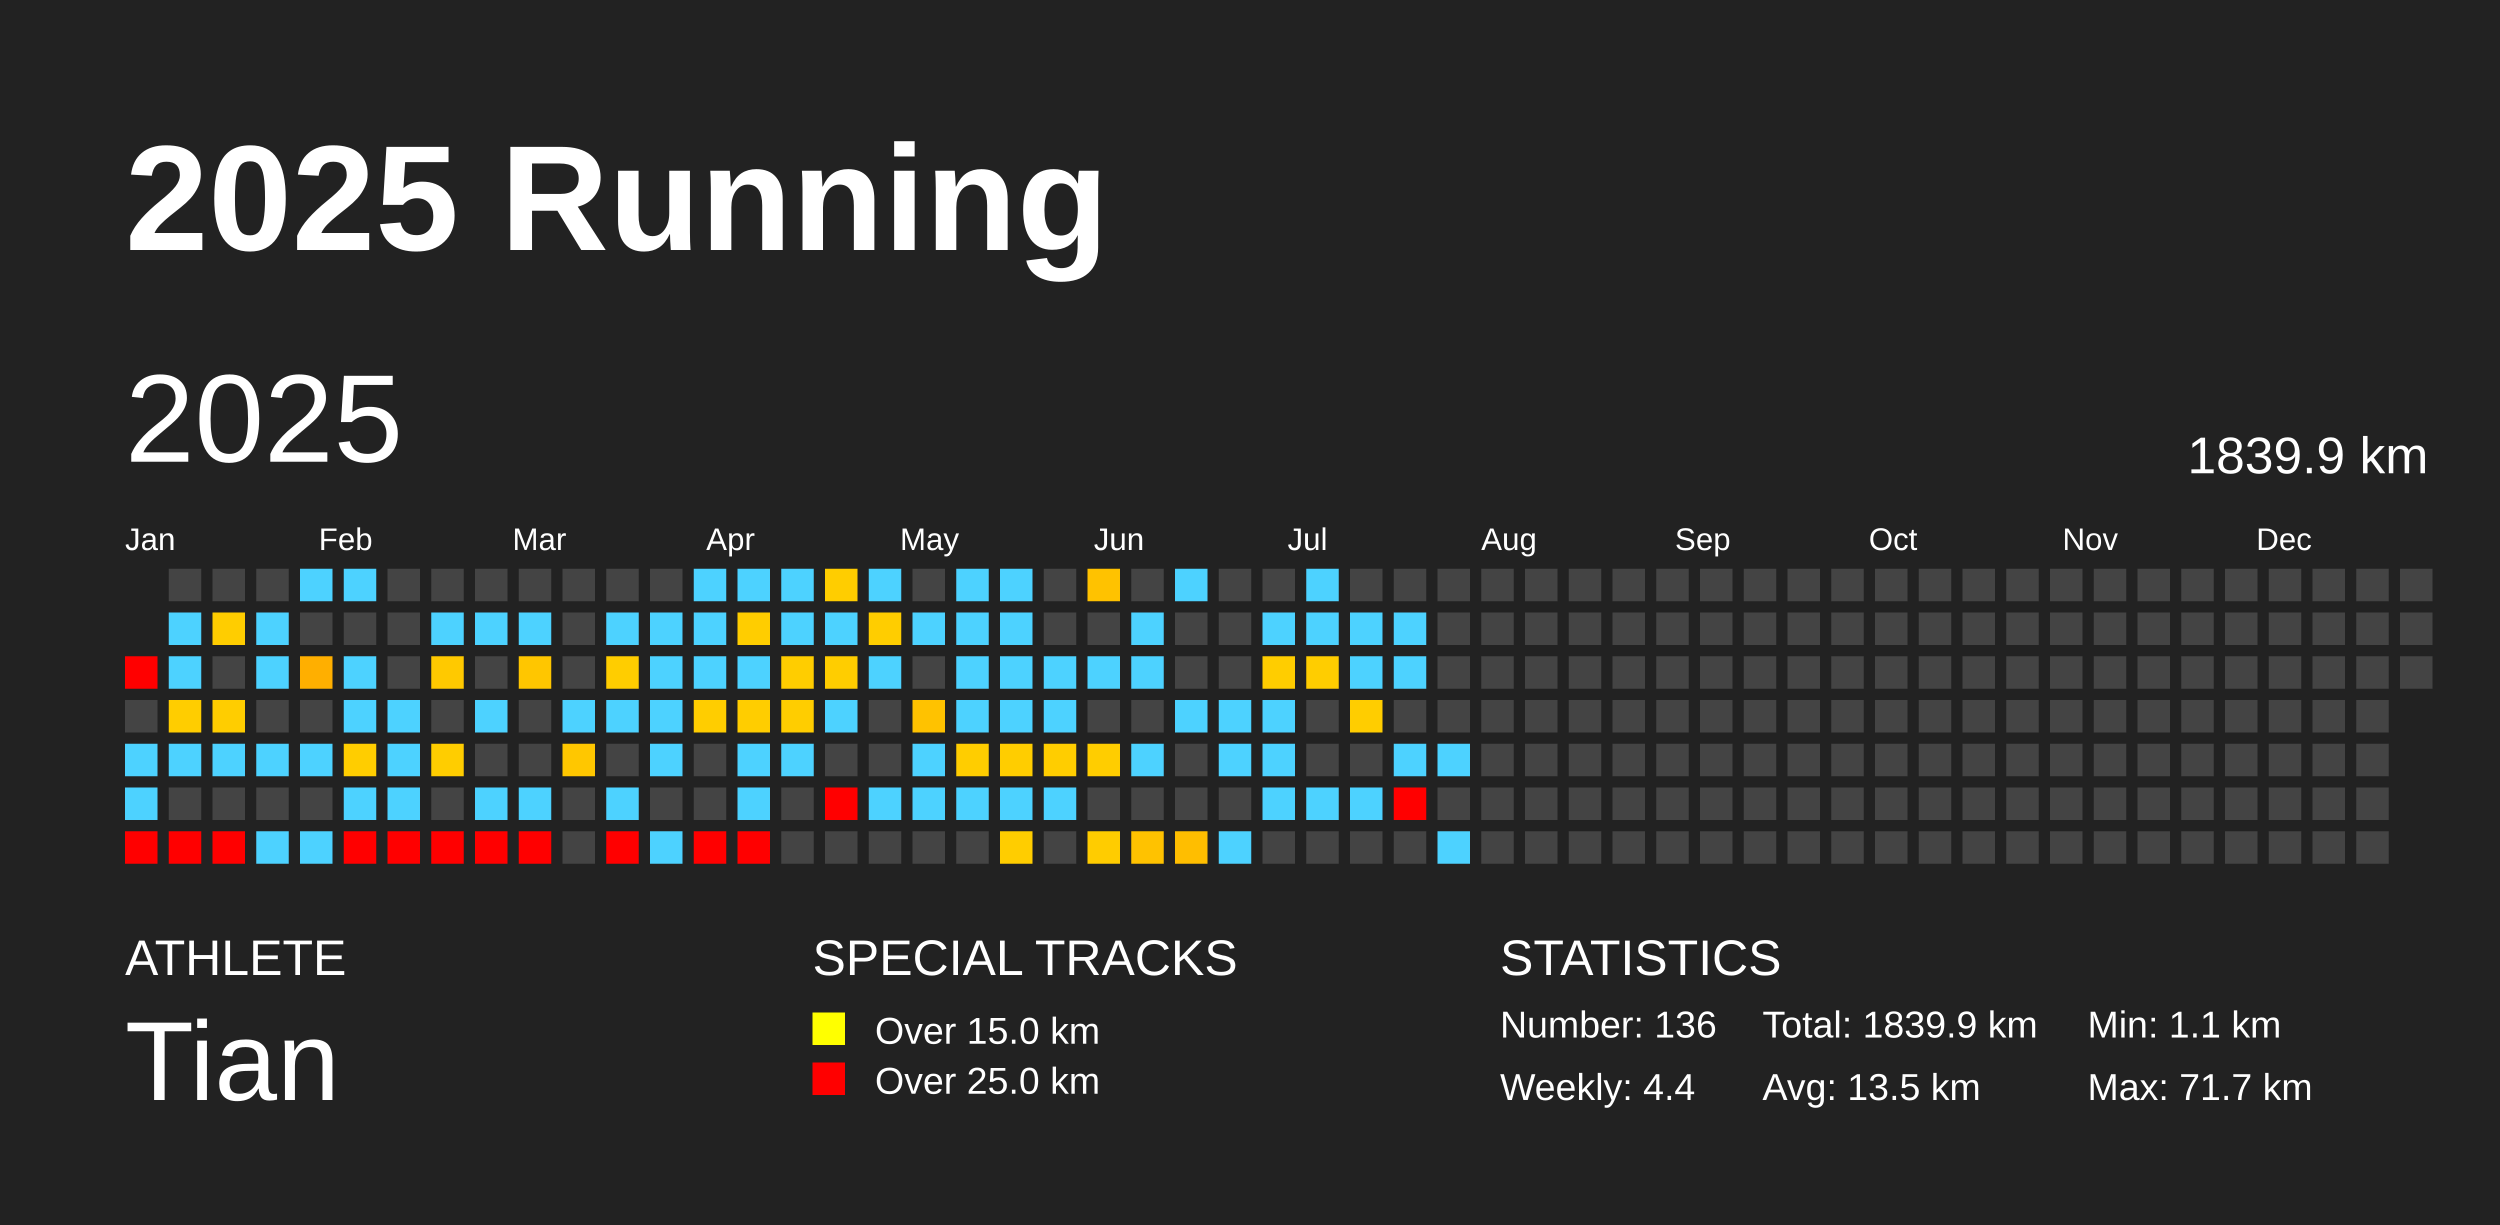
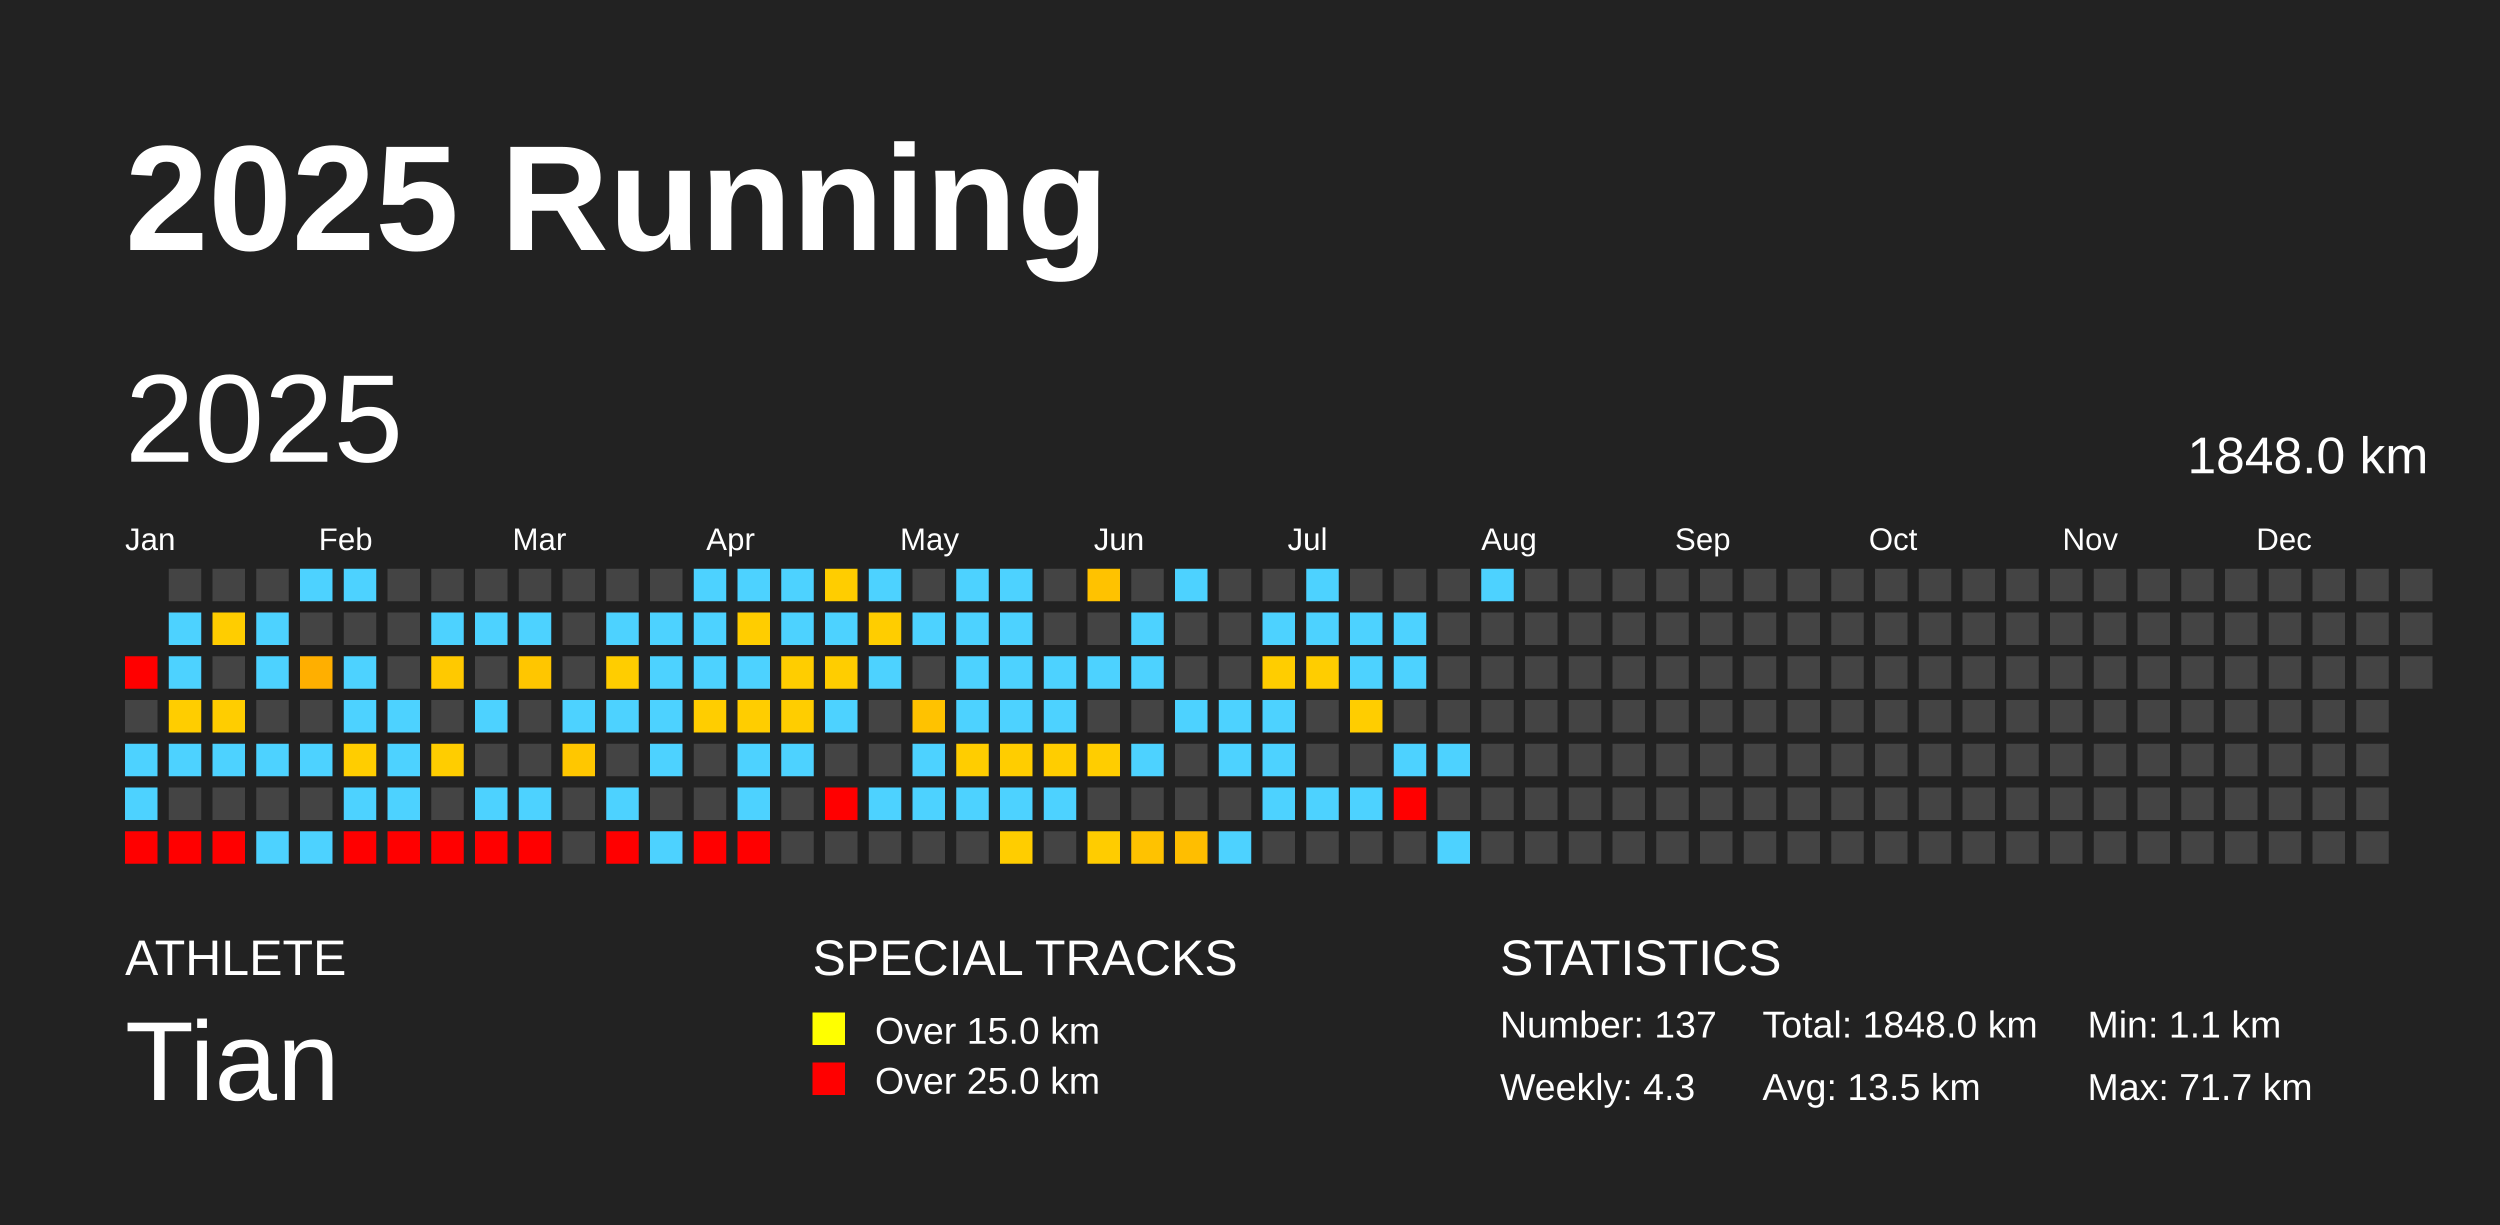
<svg xmlns="http://www.w3.org/2000/svg" baseProfile="full" height="98mm" version="1.1" viewBox="0,0,200,98" width="200mm">
  <defs />
  <rect fill="#222222" height="98" width="200" x="0" y="0" />
  <text fill="#FFFFFF" style="font-size:12px; font-family:Arial; font-weight:bold;" x="10" y="20">2025 Running</text>
  <text fill="#FFFFFF" style="font-size:4px; font-family:Arial" x="10" y="78">ATHLETE</text>
  <text fill="#FFFFFF" style="font-size:9px; font-family:Arial" x="10" y="88">Tian</text>
  <text fill="#FFFFFF" style="font-size:4px; font-family:Arial" x="65" y="78">SPECIAL TRACKS</text>
  <rect fill="yellow" height="2.6" width="2.6" x="65" y="81" />
  <text fill="#FFFFFF" style="font-size:3px; font-family:Arial" x="70" y="83.5">Over 15.0 km</text>
  <rect fill="red" height="2.6" width="2.6" x="65" y="85" />
  <text fill="#FFFFFF" style="font-size:3px; font-family:Arial" x="70" y="87.5">Over 25.0 km</text>
  <text fill="#FFFFFF" style="font-size:4px; font-family:Arial" x="120" y="78">STATISTICS</text>
-   <text fill="#FFFFFF" style="font-size:3px; font-family:Arial" x="120" y="83">Number: 136</text>
-   <text fill="#FFFFFF" style="font-size:3px; font-family:Arial" x="120" y="88">Weekly: 4.4</text>
-   <text fill="#FFFFFF" style="font-size:3px; font-family:Arial" x="141" y="83">Total: 1839.9 km</text>
+   <text fill="#FFFFFF" style="font-size:3px; font-family:Arial" x="120" y="83">Number: 137</text>
+   <text fill="#FFFFFF" style="font-size:3px; font-family:Arial" x="120" y="88">Weekly: 4.3</text>
+   <text fill="#FFFFFF" style="font-size:3px; font-family:Arial" x="141" y="83">Total: 1848.0 km</text>
  <text fill="#FFFFFF" style="font-size:3px; font-family:Arial" x="141" y="88">Avg: 13.5 km</text>
  <text fill="#FFFFFF" style="font-size:3px; font-family:Arial" x="167" y="83">Min: 1.1 km</text>
  <text fill="#FFFFFF" style="font-size:3px; font-family:Arial" x="167" y="88">Max: 71.7 km</text>
  <text dominant-baseline="hanging" fill="#FFFFFF" style="font-size:10.0px; font-family:Arial;" x="10" y="30">2025</text>
-   <text dominant-baseline="hanging" fill="#FFFFFF" style="font-size:4.125px; font-family:Arial;" x="175" y="35">1839.9 km</text>
+   <text dominant-baseline="hanging" fill="#FFFFFF" style="font-size:4.125px; font-family:Arial;" x="175" y="35">1848.0 km</text>
  <text fill="#FFFFFF" style="font-size:2.5px; font-family:Arial" x="10.0" y="44">Jan</text>
  <text fill="#FFFFFF" style="font-size:2.5px; font-family:Arial" x="25.5" y="44">Feb</text>
  <text fill="#FFFFFF" style="font-size:2.5px; font-family:Arial" x="41.0" y="44">Mar</text>
  <text fill="#FFFFFF" style="font-size:2.5px; font-family:Arial" x="56.5" y="44">Apr</text>
  <text fill="#FFFFFF" style="font-size:2.5px; font-family:Arial" x="72.0" y="44">May</text>
  <text fill="#FFFFFF" style="font-size:2.5px; font-family:Arial" x="87.5" y="44">Jun</text>
  <text fill="#FFFFFF" style="font-size:2.5px; font-family:Arial" x="103.0" y="44">Jul</text>
  <text fill="#FFFFFF" style="font-size:2.5px; font-family:Arial" x="118.5" y="44">Aug</text>
  <text fill="#FFFFFF" style="font-size:2.5px; font-family:Arial" x="134.0" y="44">Sep</text>
  <text fill="#FFFFFF" style="font-size:2.5px; font-family:Arial" x="149.5" y="44">Oct</text>
  <text fill="#FFFFFF" style="font-size:2.5px; font-family:Arial" x="165.0" y="44">Nov</text>
  <text fill="#FFFFFF" style="font-size:2.5px; font-family:Arial" x="180.5" y="44">Dec</text>
  <rect fill="red" height="2.6" width="2.6" x="10.0" y="52.5" />
  <rect fill="#444444" height="2.6" width="2.6" x="10.0" y="56.0" />
  <rect fill="#4dd2ff" height="2.6" width="2.6" x="10.0" y="59.5" />
  <rect fill="#4dd2ff" height="2.6" width="2.6" x="10.0" y="63.0" />
  <rect fill="red" height="2.6" width="2.6" x="10.0" y="66.5" />
  <rect fill="#444444" height="2.6" width="2.6" x="13.5" y="45.5" />
  <rect fill="#4dd2ff" height="2.6" width="2.6" x="13.5" y="49.0" />
  <rect fill="#4dd2ff" height="2.6" width="2.6" x="13.5" y="52.5" />
  <rect fill="#ffcd00" height="2.6" width="2.6" x="13.5" y="56.0" />
  <rect fill="#4dd2ff" height="2.6" width="2.6" x="13.5" y="59.5" />
  <rect fill="#444444" height="2.6" width="2.6" x="13.5" y="63.0" />
  <rect fill="red" height="2.6" width="2.6" x="13.5" y="66.5" />
  <rect fill="#444444" height="2.6" width="2.6" x="17.0" y="45.5" />
  <rect fill="#ffcd00" height="2.6" width="2.6" x="17.0" y="49.0" />
  <rect fill="#444444" height="2.6" width="2.6" x="17.0" y="52.5" />
  <rect fill="#ffcd00" height="2.6" width="2.6" x="17.0" y="56.0" />
  <rect fill="#4dd2ff" height="2.6" width="2.6" x="17.0" y="59.5" />
  <rect fill="#444444" height="2.6" width="2.6" x="17.0" y="63.0" />
  <rect fill="red" height="2.6" width="2.6" x="17.0" y="66.5" />
  <rect fill="#444444" height="2.6" width="2.6" x="20.5" y="45.5" />
  <rect fill="#4dd2ff" height="2.6" width="2.6" x="20.5" y="49.0" />
  <rect fill="#4dd2ff" height="2.6" width="2.6" x="20.5" y="52.5" />
  <rect fill="#444444" height="2.6" width="2.6" x="20.5" y="56.0" />
  <rect fill="#4dd2ff" height="2.6" width="2.6" x="20.5" y="59.5" />
  <rect fill="#444444" height="2.6" width="2.6" x="20.5" y="63.0" />
  <rect fill="#4dd2ff" height="2.6" width="2.6" x="20.5" y="66.5" />
  <rect fill="#4dd2ff" height="2.6" width="2.6" x="24.0" y="45.5" />
  <rect fill="#444444" height="2.6" width="2.6" x="24.0" y="49.0" />
  <rect fill="#ffaf00" height="2.6" width="2.6" x="24.0" y="52.5" />
  <rect fill="#444444" height="2.6" width="2.6" x="24.0" y="56.0" />
  <rect fill="#4dd2ff" height="2.6" width="2.6" x="24.0" y="59.5" />
  <rect fill="#444444" height="2.6" width="2.6" x="24.0" y="63.0" />
  <rect fill="#4dd2ff" height="2.6" width="2.6" x="24.0" y="66.5" />
  <rect fill="#4dd2ff" height="2.6" width="2.6" x="27.5" y="45.5" />
  <rect fill="#444444" height="2.6" width="2.6" x="27.5" y="49.0" />
  <rect fill="#4dd2ff" height="2.6" width="2.6" x="27.5" y="52.5" />
  <rect fill="#4dd2ff" height="2.6" width="2.6" x="27.5" y="56.0" />
  <rect fill="#ffcd00" height="2.6" width="2.6" x="27.5" y="59.5" />
  <rect fill="#4dd2ff" height="2.6" width="2.6" x="27.5" y="63.0" />
  <rect fill="red" height="2.6" width="2.6" x="27.5" y="66.5" />
  <rect fill="#444444" height="2.6" width="2.6" x="31.0" y="45.5" />
  <rect fill="#444444" height="2.6" width="2.6" x="31.0" y="49.0" />
  <rect fill="#444444" height="2.6" width="2.6" x="31.0" y="52.5" />
  <rect fill="#4dd2ff" height="2.6" width="2.6" x="31.0" y="56.0" />
  <rect fill="#4dd2ff" height="2.6" width="2.6" x="31.0" y="59.5" />
  <rect fill="#4dd2ff" height="2.6" width="2.6" x="31.0" y="63.0" />
  <rect fill="red" height="2.6" width="2.6" x="31.0" y="66.5" />
  <rect fill="#444444" height="2.6" width="2.6" x="34.5" y="45.5" />
  <rect fill="#4dd2ff" height="2.6" width="2.6" x="34.5" y="49.0" />
  <rect fill="#ffc900" height="2.6" width="2.6" x="34.5" y="52.5" />
  <rect fill="#444444" height="2.6" width="2.6" x="34.5" y="56.0" />
  <rect fill="#ffcd00" height="2.6" width="2.6" x="34.5" y="59.5" />
  <rect fill="#444444" height="2.6" width="2.6" x="34.5" y="63.0" />
  <rect fill="red" height="2.6" width="2.6" x="34.5" y="66.5" />
  <rect fill="#444444" height="2.6" width="2.6" x="38.0" y="45.5" />
  <rect fill="#4dd2ff" height="2.6" width="2.6" x="38.0" y="49.0" />
  <rect fill="#444444" height="2.6" width="2.6" x="38.0" y="52.5" />
  <rect fill="#4dd2ff" height="2.6" width="2.6" x="38.0" y="56.0" />
  <rect fill="#444444" height="2.6" width="2.6" x="38.0" y="59.5" />
  <rect fill="#4dd2ff" height="2.6" width="2.6" x="38.0" y="63.0" />
  <rect fill="red" height="2.6" width="2.6" x="38.0" y="66.5" />
  <rect fill="#444444" height="2.6" width="2.6" x="41.5" y="45.5" />
  <rect fill="#4dd2ff" height="2.6" width="2.6" x="41.5" y="49.0" />
  <rect fill="#ffc600" height="2.6" width="2.6" x="41.5" y="52.5" />
  <rect fill="#444444" height="2.6" width="2.6" x="41.5" y="56.0" />
  <rect fill="#444444" height="2.6" width="2.6" x="41.5" y="59.5" />
  <rect fill="#4dd2ff" height="2.6" width="2.6" x="41.5" y="63.0" />
  <rect fill="red" height="2.6" width="2.6" x="41.5" y="66.5" />
  <rect fill="#444444" height="2.6" width="2.6" x="45.0" y="45.5" />
  <rect fill="#444444" height="2.6" width="2.6" x="45.0" y="49.0" />
  <rect fill="#444444" height="2.6" width="2.6" x="45.0" y="52.5" />
  <rect fill="#4dd2ff" height="2.6" width="2.6" x="45.0" y="56.0" />
  <rect fill="#ffc700" height="2.6" width="2.6" x="45.0" y="59.5" />
  <rect fill="#444444" height="2.6" width="2.6" x="45.0" y="63.0" />
  <rect fill="#444444" height="2.6" width="2.6" x="45.0" y="66.5" />
  <rect fill="#444444" height="2.6" width="2.6" x="48.5" y="45.5" />
  <rect fill="#4dd2ff" height="2.6" width="2.6" x="48.5" y="49.0" />
  <rect fill="#ffcd00" height="2.6" width="2.6" x="48.5" y="52.5" />
  <rect fill="#4dd2ff" height="2.6" width="2.6" x="48.5" y="56.0" />
  <rect fill="#444444" height="2.6" width="2.6" x="48.5" y="59.5" />
  <rect fill="#4dd2ff" height="2.6" width="2.6" x="48.5" y="63.0" />
  <rect fill="red" height="2.6" width="2.6" x="48.5" y="66.5" />
  <rect fill="#444444" height="2.6" width="2.6" x="52.0" y="45.5" />
  <rect fill="#4dd2ff" height="2.6" width="2.6" x="52.0" y="49.0" />
  <rect fill="#4dd2ff" height="2.6" width="2.6" x="52.0" y="52.5" />
  <rect fill="#4dd2ff" height="2.6" width="2.6" x="52.0" y="56.0" />
  <rect fill="#4dd2ff" height="2.6" width="2.6" x="52.0" y="59.5" />
  <rect fill="#444444" height="2.6" width="2.6" x="52.0" y="63.0" />
  <rect fill="#4dd2ff" height="2.6" width="2.6" x="52.0" y="66.5" />
  <rect fill="#4dd2ff" height="2.6" width="2.6" x="55.5" y="45.5" />
  <rect fill="#4dd2ff" height="2.6" width="2.6" x="55.5" y="49.0" />
  <rect fill="#4dd2ff" height="2.6" width="2.6" x="55.5" y="52.5" />
  <rect fill="#ffcd00" height="2.6" width="2.6" x="55.5" y="56.0" />
  <rect fill="#444444" height="2.6" width="2.6" x="55.5" y="59.5" />
  <rect fill="#444444" height="2.6" width="2.6" x="55.5" y="63.0" />
  <rect fill="red" height="2.6" width="2.6" x="55.5" y="66.5" />
  <rect fill="#4dd2ff" height="2.6" width="2.6" x="59.0" y="45.5" />
  <rect fill="#ffcd00" height="2.6" width="2.6" x="59.0" y="49.0" />
  <rect fill="#4dd2ff" height="2.6" width="2.6" x="59.0" y="52.5" />
  <rect fill="#ffcd00" height="2.6" width="2.6" x="59.0" y="56.0" />
  <rect fill="#4dd2ff" height="2.6" width="2.6" x="59.0" y="59.5" />
  <rect fill="#4dd2ff" height="2.6" width="2.6" x="59.0" y="63.0" />
  <rect fill="red" height="2.6" width="2.6" x="59.0" y="66.5" />
  <rect fill="#4dd2ff" height="2.6" width="2.6" x="62.5" y="45.5" />
  <rect fill="#4dd2ff" height="2.6" width="2.6" x="62.5" y="49.0" />
  <rect fill="#ffcd00" height="2.6" width="2.6" x="62.5" y="52.5" />
  <rect fill="#ffcd00" height="2.6" width="2.6" x="62.5" y="56.0" />
  <rect fill="#4dd2ff" height="2.6" width="2.6" x="62.5" y="59.5" />
  <rect fill="#444444" height="2.6" width="2.6" x="62.5" y="63.0" />
  <rect fill="#444444" height="2.6" width="2.6" x="62.5" y="66.5" />
  <rect fill="#ffcd00" height="2.6" width="2.6" x="66.0" y="45.5" />
  <rect fill="#4dd2ff" height="2.6" width="2.6" x="66.0" y="49.0" />
  <rect fill="#ffcd00" height="2.6" width="2.6" x="66.0" y="52.5" />
  <rect fill="#4dd2ff" height="2.6" width="2.6" x="66.0" y="56.0" />
  <rect fill="#444444" height="2.6" width="2.6" x="66.0" y="59.5" />
  <rect fill="red" height="2.6" width="2.6" x="66.0" y="63.0" />
  <rect fill="#444444" height="2.6" width="2.6" x="66.0" y="66.5" />
  <rect fill="#4dd2ff" height="2.6" width="2.6" x="69.5" y="45.5" />
  <rect fill="#ffcd00" height="2.6" width="2.6" x="69.5" y="49.0" />
  <rect fill="#4dd2ff" height="2.6" width="2.6" x="69.5" y="52.5" />
  <rect fill="#444444" height="2.6" width="2.6" x="69.5" y="56.0" />
  <rect fill="#444444" height="2.6" width="2.6" x="69.5" y="59.5" />
  <rect fill="#4dd2ff" height="2.6" width="2.6" x="69.5" y="63.0" />
  <rect fill="#444444" height="2.6" width="2.6" x="69.5" y="66.5" />
  <rect fill="#444444" height="2.6" width="2.6" x="73.0" y="45.5" />
  <rect fill="#4dd2ff" height="2.6" width="2.6" x="73.0" y="49.0" />
  <rect fill="#444444" height="2.6" width="2.6" x="73.0" y="52.5" />
  <rect fill="#ffc200" height="2.6" width="2.6" x="73.0" y="56.0" />
  <rect fill="#4dd2ff" height="2.6" width="2.6" x="73.0" y="59.5" />
  <rect fill="#4dd2ff" height="2.6" width="2.6" x="73.0" y="63.0" />
  <rect fill="#444444" height="2.6" width="2.6" x="73.0" y="66.5" />
  <rect fill="#4dd2ff" height="2.6" width="2.6" x="76.5" y="45.5" />
  <rect fill="#4dd2ff" height="2.6" width="2.6" x="76.5" y="49.0" />
  <rect fill="#4dd2ff" height="2.6" width="2.6" x="76.5" y="52.5" />
  <rect fill="#4dd2ff" height="2.6" width="2.6" x="76.5" y="56.0" />
  <rect fill="#ffcd00" height="2.6" width="2.6" x="76.5" y="59.5" />
  <rect fill="#4dd2ff" height="2.6" width="2.6" x="76.5" y="63.0" />
  <rect fill="#444444" height="2.6" width="2.6" x="76.5" y="66.5" />
  <rect fill="#4dd2ff" height="2.6" width="2.6" x="80.0" y="45.5" />
  <rect fill="#4dd2ff" height="2.6" width="2.6" x="80.0" y="49.0" />
  <rect fill="#4dd2ff" height="2.6" width="2.6" x="80.0" y="52.5" />
  <rect fill="#4dd2ff" height="2.6" width="2.6" x="80.0" y="56.0" />
  <rect fill="#ffcd00" height="2.6" width="2.6" x="80.0" y="59.5" />
  <rect fill="#4dd2ff" height="2.6" width="2.6" x="80.0" y="63.0" />
  <rect fill="#ffcd00" height="2.6" width="2.6" x="80.0" y="66.5" />
  <rect fill="#444444" height="2.6" width="2.6" x="83.5" y="45.5" />
  <rect fill="#444444" height="2.6" width="2.6" x="83.5" y="49.0" />
  <rect fill="#4dd2ff" height="2.6" width="2.6" x="83.5" y="52.5" />
  <rect fill="#4dd2ff" height="2.6" width="2.6" x="83.5" y="56.0" />
  <rect fill="#ffcd00" height="2.6" width="2.6" x="83.5" y="59.5" />
  <rect fill="#4dd2ff" height="2.6" width="2.6" x="83.5" y="63.0" />
  <rect fill="#444444" height="2.6" width="2.6" x="83.5" y="66.5" />
  <rect fill="#ffc200" height="2.6" width="2.6" x="87.0" y="45.5" />
  <rect fill="#444444" height="2.6" width="2.6" x="87.0" y="49.0" />
  <rect fill="#4dd2ff" height="2.6" width="2.6" x="87.0" y="52.5" />
  <rect fill="#444444" height="2.6" width="2.6" x="87.0" y="56.0" />
  <rect fill="#ffcd00" height="2.6" width="2.6" x="87.0" y="59.5" />
  <rect fill="#444444" height="2.6" width="2.6" x="87.0" y="63.0" />
  <rect fill="#ffcc00" height="2.6" width="2.6" x="87.0" y="66.5" />
  <rect fill="#444444" height="2.6" width="2.6" x="90.5" y="45.5" />
  <rect fill="#4dd2ff" height="2.6" width="2.6" x="90.5" y="49.0" />
  <rect fill="#4dd2ff" height="2.6" width="2.6" x="90.5" y="52.5" />
  <rect fill="#444444" height="2.6" width="2.6" x="90.5" y="56.0" />
  <rect fill="#4dd2ff" height="2.6" width="2.6" x="90.5" y="59.5" />
  <rect fill="#444444" height="2.6" width="2.6" x="90.5" y="63.0" />
  <rect fill="#ffc200" height="2.6" width="2.6" x="90.5" y="66.5" />
  <rect fill="#4dd2ff" height="2.6" width="2.6" x="94.0" y="45.5" />
  <rect fill="#444444" height="2.6" width="2.6" x="94.0" y="49.0" />
  <rect fill="#444444" height="2.6" width="2.6" x="94.0" y="52.5" />
  <rect fill="#4dd2ff" height="2.6" width="2.6" x="94.0" y="56.0" />
  <rect fill="#444444" height="2.6" width="2.6" x="94.0" y="59.5" />
  <rect fill="#444444" height="2.6" width="2.6" x="94.0" y="63.0" />
  <rect fill="#ffbe00" height="2.6" width="2.6" x="94.0" y="66.5" />
  <rect fill="#444444" height="2.6" width="2.6" x="97.5" y="45.5" />
  <rect fill="#444444" height="2.6" width="2.6" x="97.5" y="49.0" />
  <rect fill="#444444" height="2.6" width="2.6" x="97.5" y="52.5" />
  <rect fill="#4dd2ff" height="2.6" width="2.6" x="97.5" y="56.0" />
  <rect fill="#4dd2ff" height="2.6" width="2.6" x="97.5" y="59.5" />
  <rect fill="#444444" height="2.6" width="2.6" x="97.5" y="63.0" />
  <rect fill="#4dd2ff" height="2.6" width="2.6" x="97.5" y="66.5" />
  <rect fill="#444444" height="2.6" width="2.6" x="101.0" y="45.5" />
  <rect fill="#4dd2ff" height="2.6" width="2.6" x="101.0" y="49.0" />
  <rect fill="#ffcd00" height="2.6" width="2.6" x="101.0" y="52.5" />
  <rect fill="#4dd2ff" height="2.6" width="2.6" x="101.0" y="56.0" />
  <rect fill="#4dd2ff" height="2.6" width="2.6" x="101.0" y="59.5" />
  <rect fill="#4dd2ff" height="2.6" width="2.6" x="101.0" y="63.0" />
  <rect fill="#444444" height="2.6" width="2.6" x="101.0" y="66.5" />
  <rect fill="#4dd2ff" height="2.6" width="2.6" x="104.5" y="45.5" />
  <rect fill="#4dd2ff" height="2.6" width="2.6" x="104.5" y="49.0" />
  <rect fill="#ffcd00" height="2.6" width="2.6" x="104.5" y="52.5" />
  <rect fill="#444444" height="2.6" width="2.6" x="104.5" y="56.0" />
  <rect fill="#444444" height="2.6" width="2.6" x="104.5" y="59.5" />
  <rect fill="#4dd2ff" height="2.6" width="2.6" x="104.5" y="63.0" />
  <rect fill="#444444" height="2.6" width="2.6" x="104.5" y="66.5" />
  <rect fill="#444444" height="2.6" width="2.6" x="108.0" y="45.5" />
  <rect fill="#4dd2ff" height="2.6" width="2.6" x="108.0" y="49.0" />
  <rect fill="#4dd2ff" height="2.6" width="2.6" x="108.0" y="52.5" />
  <rect fill="#ffcd00" height="2.6" width="2.6" x="108.0" y="56.0" />
  <rect fill="#444444" height="2.6" width="2.6" x="108.0" y="59.5" />
  <rect fill="#4dd2ff" height="2.6" width="2.6" x="108.0" y="63.0" />
  <rect fill="#444444" height="2.6" width="2.6" x="108.0" y="66.5" />
  <rect fill="#444444" height="2.6" width="2.6" x="111.5" y="45.5" />
  <rect fill="#4dd2ff" height="2.6" width="2.6" x="111.5" y="49.0" />
  <rect fill="#4dd2ff" height="2.6" width="2.6" x="111.5" y="52.5" />
  <rect fill="#444444" height="2.6" width="2.6" x="111.5" y="56.0" />
  <rect fill="#4dd2ff" height="2.6" width="2.6" x="111.5" y="59.5" />
  <rect fill="red" height="2.6" width="2.6" x="111.5" y="63.0" />
  <rect fill="#444444" height="2.6" width="2.6" x="111.5" y="66.5" />
  <rect fill="#444444" height="2.6" width="2.6" x="115.0" y="45.5" />
  <rect fill="#444444" height="2.6" width="2.6" x="115.0" y="49.0" />
  <rect fill="#444444" height="2.6" width="2.6" x="115.0" y="52.5" />
  <rect fill="#444444" height="2.6" width="2.6" x="115.0" y="56.0" />
  <rect fill="#4dd2ff" height="2.6" width="2.6" x="115.0" y="59.5" />
  <rect fill="#444444" height="2.6" width="2.6" x="115.0" y="63.0" />
  <rect fill="#4dd2ff" height="2.6" width="2.6" x="115.0" y="66.5" />
-   <rect fill="#444444" height="2.6" width="2.6" x="118.5" y="45.5" />
+   <rect fill="#4dd2ff" height="2.6" width="2.6" x="118.5" y="45.5" />
  <rect fill="#444444" height="2.6" width="2.6" x="118.5" y="49.0" />
  <rect fill="#444444" height="2.6" width="2.6" x="118.5" y="52.5" />
  <rect fill="#444444" height="2.6" width="2.6" x="118.5" y="56.0" />
  <rect fill="#444444" height="2.6" width="2.6" x="118.5" y="59.5" />
  <rect fill="#444444" height="2.6" width="2.6" x="118.5" y="63.0" />
  <rect fill="#444444" height="2.6" width="2.6" x="118.5" y="66.5" />
  <rect fill="#444444" height="2.6" width="2.6" x="122.0" y="45.5" />
  <rect fill="#444444" height="2.6" width="2.6" x="122.0" y="49.0" />
  <rect fill="#444444" height="2.6" width="2.6" x="122.0" y="52.5" />
  <rect fill="#444444" height="2.6" width="2.6" x="122.0" y="56.0" />
  <rect fill="#444444" height="2.6" width="2.6" x="122.0" y="59.5" />
  <rect fill="#444444" height="2.6" width="2.6" x="122.0" y="63.0" />
  <rect fill="#444444" height="2.6" width="2.6" x="122.0" y="66.5" />
  <rect fill="#444444" height="2.6" width="2.6" x="125.5" y="45.5" />
  <rect fill="#444444" height="2.6" width="2.6" x="125.5" y="49.0" />
  <rect fill="#444444" height="2.6" width="2.6" x="125.5" y="52.5" />
  <rect fill="#444444" height="2.6" width="2.6" x="125.5" y="56.0" />
  <rect fill="#444444" height="2.6" width="2.6" x="125.5" y="59.5" />
  <rect fill="#444444" height="2.6" width="2.6" x="125.5" y="63.0" />
  <rect fill="#444444" height="2.6" width="2.6" x="125.5" y="66.5" />
  <rect fill="#444444" height="2.6" width="2.6" x="129.0" y="45.5" />
  <rect fill="#444444" height="2.6" width="2.6" x="129.0" y="49.0" />
  <rect fill="#444444" height="2.6" width="2.6" x="129.0" y="52.5" />
  <rect fill="#444444" height="2.6" width="2.6" x="129.0" y="56.0" />
  <rect fill="#444444" height="2.6" width="2.6" x="129.0" y="59.5" />
  <rect fill="#444444" height="2.6" width="2.6" x="129.0" y="63.0" />
  <rect fill="#444444" height="2.6" width="2.6" x="129.0" y="66.5" />
  <rect fill="#444444" height="2.6" width="2.6" x="132.5" y="45.5" />
  <rect fill="#444444" height="2.6" width="2.6" x="132.5" y="49.0" />
  <rect fill="#444444" height="2.6" width="2.6" x="132.5" y="52.5" />
  <rect fill="#444444" height="2.6" width="2.6" x="132.5" y="56.0" />
  <rect fill="#444444" height="2.6" width="2.6" x="132.5" y="59.5" />
  <rect fill="#444444" height="2.6" width="2.6" x="132.5" y="63.0" />
  <rect fill="#444444" height="2.6" width="2.6" x="132.5" y="66.5" />
  <rect fill="#444444" height="2.6" width="2.6" x="136.0" y="45.5" />
  <rect fill="#444444" height="2.6" width="2.6" x="136.0" y="49.0" />
  <rect fill="#444444" height="2.6" width="2.6" x="136.0" y="52.5" />
  <rect fill="#444444" height="2.6" width="2.6" x="136.0" y="56.0" />
  <rect fill="#444444" height="2.6" width="2.6" x="136.0" y="59.5" />
  <rect fill="#444444" height="2.6" width="2.6" x="136.0" y="63.0" />
  <rect fill="#444444" height="2.6" width="2.6" x="136.0" y="66.5" />
  <rect fill="#444444" height="2.6" width="2.6" x="139.5" y="45.5" />
  <rect fill="#444444" height="2.6" width="2.6" x="139.5" y="49.0" />
  <rect fill="#444444" height="2.6" width="2.6" x="139.5" y="52.5" />
  <rect fill="#444444" height="2.6" width="2.6" x="139.5" y="56.0" />
  <rect fill="#444444" height="2.6" width="2.6" x="139.5" y="59.5" />
  <rect fill="#444444" height="2.6" width="2.6" x="139.5" y="63.0" />
  <rect fill="#444444" height="2.6" width="2.6" x="139.5" y="66.5" />
  <rect fill="#444444" height="2.6" width="2.6" x="143.0" y="45.5" />
  <rect fill="#444444" height="2.6" width="2.6" x="143.0" y="49.0" />
  <rect fill="#444444" height="2.6" width="2.6" x="143.0" y="52.5" />
  <rect fill="#444444" height="2.6" width="2.6" x="143.0" y="56.0" />
  <rect fill="#444444" height="2.6" width="2.6" x="143.0" y="59.5" />
  <rect fill="#444444" height="2.6" width="2.6" x="143.0" y="63.0" />
  <rect fill="#444444" height="2.6" width="2.6" x="143.0" y="66.5" />
  <rect fill="#444444" height="2.6" width="2.6" x="146.5" y="45.5" />
  <rect fill="#444444" height="2.6" width="2.6" x="146.5" y="49.0" />
  <rect fill="#444444" height="2.6" width="2.6" x="146.5" y="52.5" />
  <rect fill="#444444" height="2.6" width="2.6" x="146.5" y="56.0" />
  <rect fill="#444444" height="2.6" width="2.6" x="146.5" y="59.5" />
  <rect fill="#444444" height="2.6" width="2.6" x="146.5" y="63.0" />
  <rect fill="#444444" height="2.6" width="2.6" x="146.5" y="66.5" />
  <rect fill="#444444" height="2.6" width="2.6" x="150.0" y="45.5" />
  <rect fill="#444444" height="2.6" width="2.6" x="150.0" y="49.0" />
  <rect fill="#444444" height="2.6" width="2.6" x="150.0" y="52.5" />
  <rect fill="#444444" height="2.6" width="2.6" x="150.0" y="56.0" />
  <rect fill="#444444" height="2.6" width="2.6" x="150.0" y="59.5" />
  <rect fill="#444444" height="2.6" width="2.6" x="150.0" y="63.0" />
  <rect fill="#444444" height="2.6" width="2.6" x="150.0" y="66.5" />
  <rect fill="#444444" height="2.6" width="2.6" x="153.5" y="45.5" />
  <rect fill="#444444" height="2.6" width="2.6" x="153.5" y="49.0" />
  <rect fill="#444444" height="2.6" width="2.6" x="153.5" y="52.5" />
  <rect fill="#444444" height="2.6" width="2.6" x="153.5" y="56.0" />
  <rect fill="#444444" height="2.6" width="2.6" x="153.5" y="59.5" />
  <rect fill="#444444" height="2.6" width="2.6" x="153.5" y="63.0" />
  <rect fill="#444444" height="2.6" width="2.6" x="153.5" y="66.5" />
  <rect fill="#444444" height="2.6" width="2.6" x="157.0" y="45.5" />
  <rect fill="#444444" height="2.6" width="2.6" x="157.0" y="49.0" />
  <rect fill="#444444" height="2.6" width="2.6" x="157.0" y="52.5" />
  <rect fill="#444444" height="2.6" width="2.6" x="157.0" y="56.0" />
  <rect fill="#444444" height="2.6" width="2.6" x="157.0" y="59.5" />
  <rect fill="#444444" height="2.6" width="2.6" x="157.0" y="63.0" />
  <rect fill="#444444" height="2.6" width="2.6" x="157.0" y="66.5" />
  <rect fill="#444444" height="2.6" width="2.6" x="160.5" y="45.5" />
  <rect fill="#444444" height="2.6" width="2.6" x="160.5" y="49.0" />
  <rect fill="#444444" height="2.6" width="2.6" x="160.5" y="52.5" />
  <rect fill="#444444" height="2.6" width="2.6" x="160.5" y="56.0" />
  <rect fill="#444444" height="2.6" width="2.6" x="160.5" y="59.5" />
  <rect fill="#444444" height="2.6" width="2.6" x="160.5" y="63.0" />
  <rect fill="#444444" height="2.6" width="2.6" x="160.5" y="66.5" />
  <rect fill="#444444" height="2.6" width="2.6" x="164.0" y="45.5" />
  <rect fill="#444444" height="2.6" width="2.6" x="164.0" y="49.0" />
  <rect fill="#444444" height="2.6" width="2.6" x="164.0" y="52.5" />
  <rect fill="#444444" height="2.6" width="2.6" x="164.0" y="56.0" />
  <rect fill="#444444" height="2.6" width="2.6" x="164.0" y="59.5" />
  <rect fill="#444444" height="2.6" width="2.6" x="164.0" y="63.0" />
  <rect fill="#444444" height="2.6" width="2.6" x="164.0" y="66.5" />
  <rect fill="#444444" height="2.6" width="2.6" x="167.5" y="45.5" />
  <rect fill="#444444" height="2.6" width="2.6" x="167.5" y="49.0" />
  <rect fill="#444444" height="2.6" width="2.6" x="167.5" y="52.5" />
  <rect fill="#444444" height="2.6" width="2.6" x="167.5" y="56.0" />
  <rect fill="#444444" height="2.6" width="2.6" x="167.5" y="59.5" />
  <rect fill="#444444" height="2.6" width="2.6" x="167.5" y="63.0" />
  <rect fill="#444444" height="2.6" width="2.6" x="167.5" y="66.5" />
  <rect fill="#444444" height="2.6" width="2.6" x="171.0" y="45.5" />
  <rect fill="#444444" height="2.6" width="2.6" x="171.0" y="49.0" />
  <rect fill="#444444" height="2.6" width="2.6" x="171.0" y="52.5" />
  <rect fill="#444444" height="2.6" width="2.6" x="171.0" y="56.0" />
  <rect fill="#444444" height="2.6" width="2.6" x="171.0" y="59.5" />
  <rect fill="#444444" height="2.6" width="2.6" x="171.0" y="63.0" />
  <rect fill="#444444" height="2.6" width="2.6" x="171.0" y="66.5" />
  <rect fill="#444444" height="2.6" width="2.6" x="174.5" y="45.5" />
  <rect fill="#444444" height="2.6" width="2.6" x="174.5" y="49.0" />
  <rect fill="#444444" height="2.6" width="2.6" x="174.5" y="52.5" />
  <rect fill="#444444" height="2.6" width="2.6" x="174.5" y="56.0" />
  <rect fill="#444444" height="2.6" width="2.6" x="174.5" y="59.5" />
  <rect fill="#444444" height="2.6" width="2.6" x="174.5" y="63.0" />
  <rect fill="#444444" height="2.6" width="2.6" x="174.5" y="66.5" />
  <rect fill="#444444" height="2.6" width="2.6" x="178.0" y="45.5" />
  <rect fill="#444444" height="2.6" width="2.6" x="178.0" y="49.0" />
  <rect fill="#444444" height="2.6" width="2.6" x="178.0" y="52.5" />
  <rect fill="#444444" height="2.6" width="2.6" x="178.0" y="56.0" />
  <rect fill="#444444" height="2.6" width="2.6" x="178.0" y="59.5" />
  <rect fill="#444444" height="2.6" width="2.6" x="178.0" y="63.0" />
  <rect fill="#444444" height="2.6" width="2.6" x="178.0" y="66.5" />
  <rect fill="#444444" height="2.6" width="2.6" x="181.5" y="45.5" />
  <rect fill="#444444" height="2.6" width="2.6" x="181.5" y="49.0" />
  <rect fill="#444444" height="2.6" width="2.6" x="181.5" y="52.5" />
  <rect fill="#444444" height="2.6" width="2.6" x="181.5" y="56.0" />
  <rect fill="#444444" height="2.6" width="2.6" x="181.5" y="59.5" />
  <rect fill="#444444" height="2.6" width="2.6" x="181.5" y="63.0" />
  <rect fill="#444444" height="2.6" width="2.6" x="181.5" y="66.5" />
  <rect fill="#444444" height="2.6" width="2.6" x="185.0" y="45.5" />
  <rect fill="#444444" height="2.6" width="2.6" x="185.0" y="49.0" />
  <rect fill="#444444" height="2.6" width="2.6" x="185.0" y="52.5" />
  <rect fill="#444444" height="2.6" width="2.6" x="185.0" y="56.0" />
  <rect fill="#444444" height="2.6" width="2.6" x="185.0" y="59.5" />
  <rect fill="#444444" height="2.6" width="2.6" x="185.0" y="63.0" />
  <rect fill="#444444" height="2.6" width="2.6" x="185.0" y="66.5" />
  <rect fill="#444444" height="2.6" width="2.6" x="188.5" y="45.5" />
  <rect fill="#444444" height="2.6" width="2.6" x="188.5" y="49.0" />
  <rect fill="#444444" height="2.6" width="2.6" x="188.5" y="52.5" />
  <rect fill="#444444" height="2.6" width="2.6" x="188.5" y="56.0" />
  <rect fill="#444444" height="2.6" width="2.6" x="188.5" y="59.5" />
  <rect fill="#444444" height="2.6" width="2.6" x="188.5" y="63.0" />
  <rect fill="#444444" height="2.6" width="2.6" x="188.5" y="66.5" />
  <rect fill="#444444" height="2.6" width="2.6" x="192.0" y="45.5" />
  <rect fill="#444444" height="2.6" width="2.6" x="192.0" y="49.0" />
  <rect fill="#444444" height="2.6" width="2.6" x="192.0" y="52.5" />
</svg>
